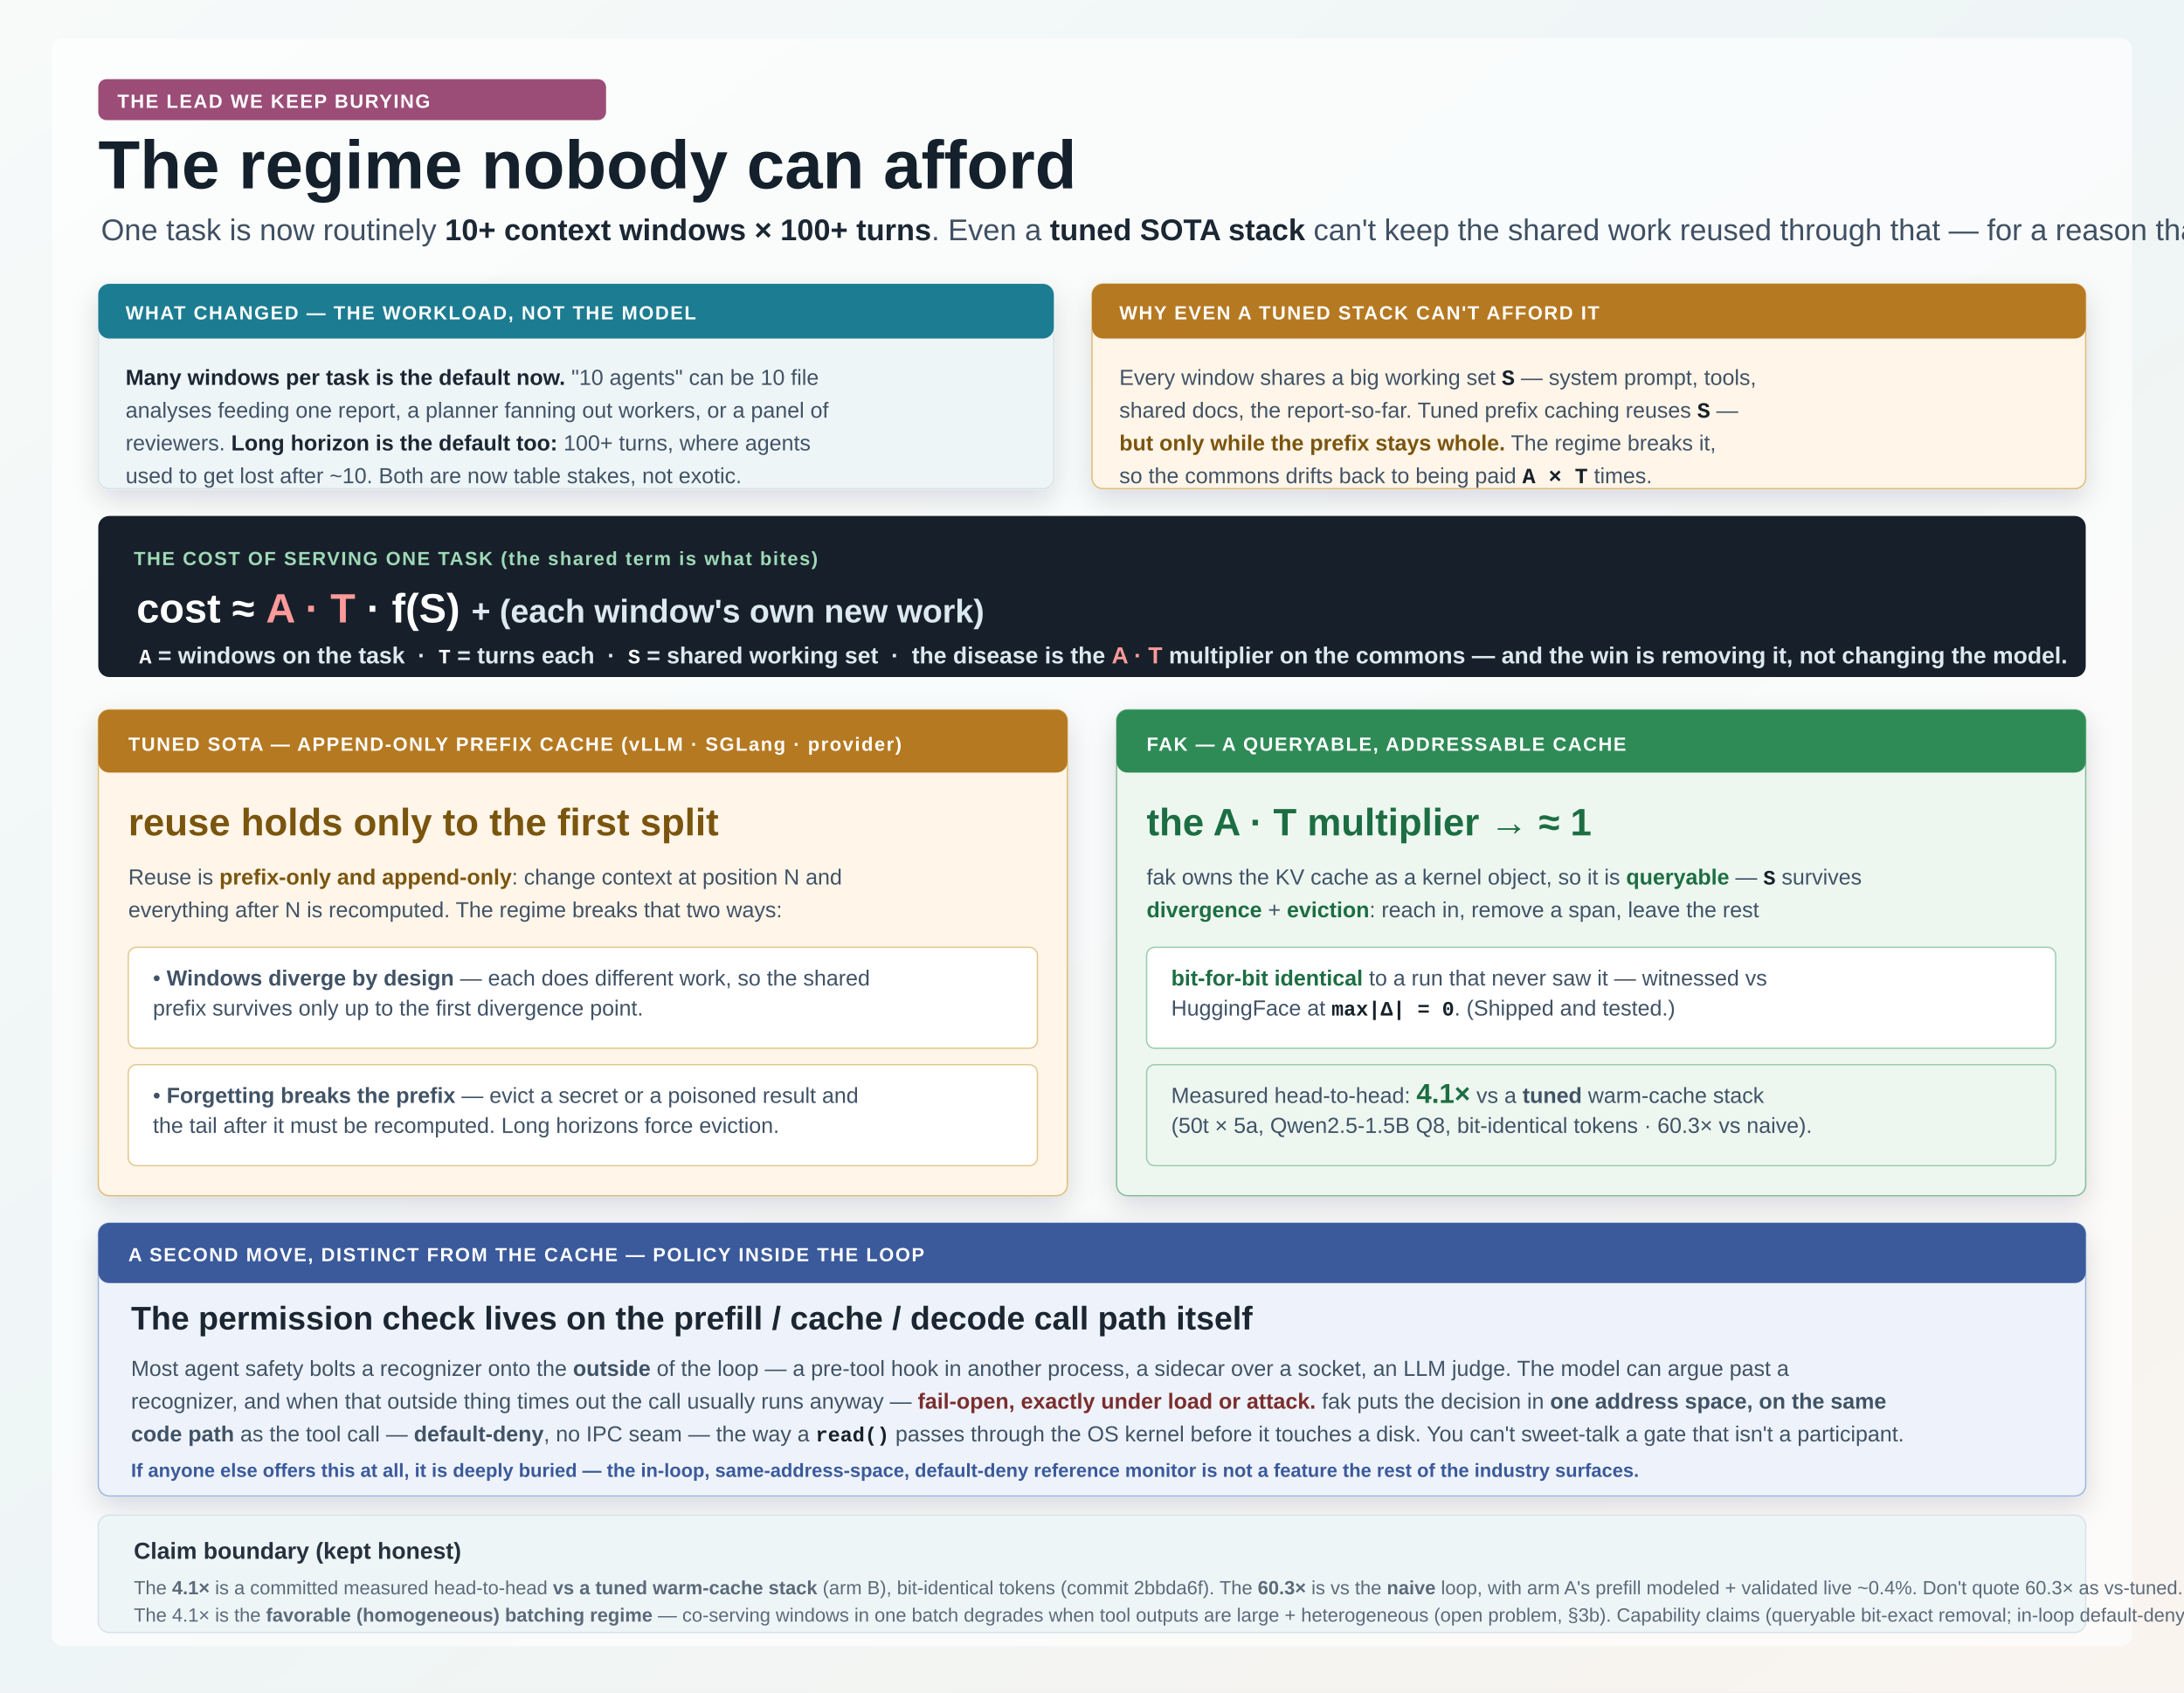
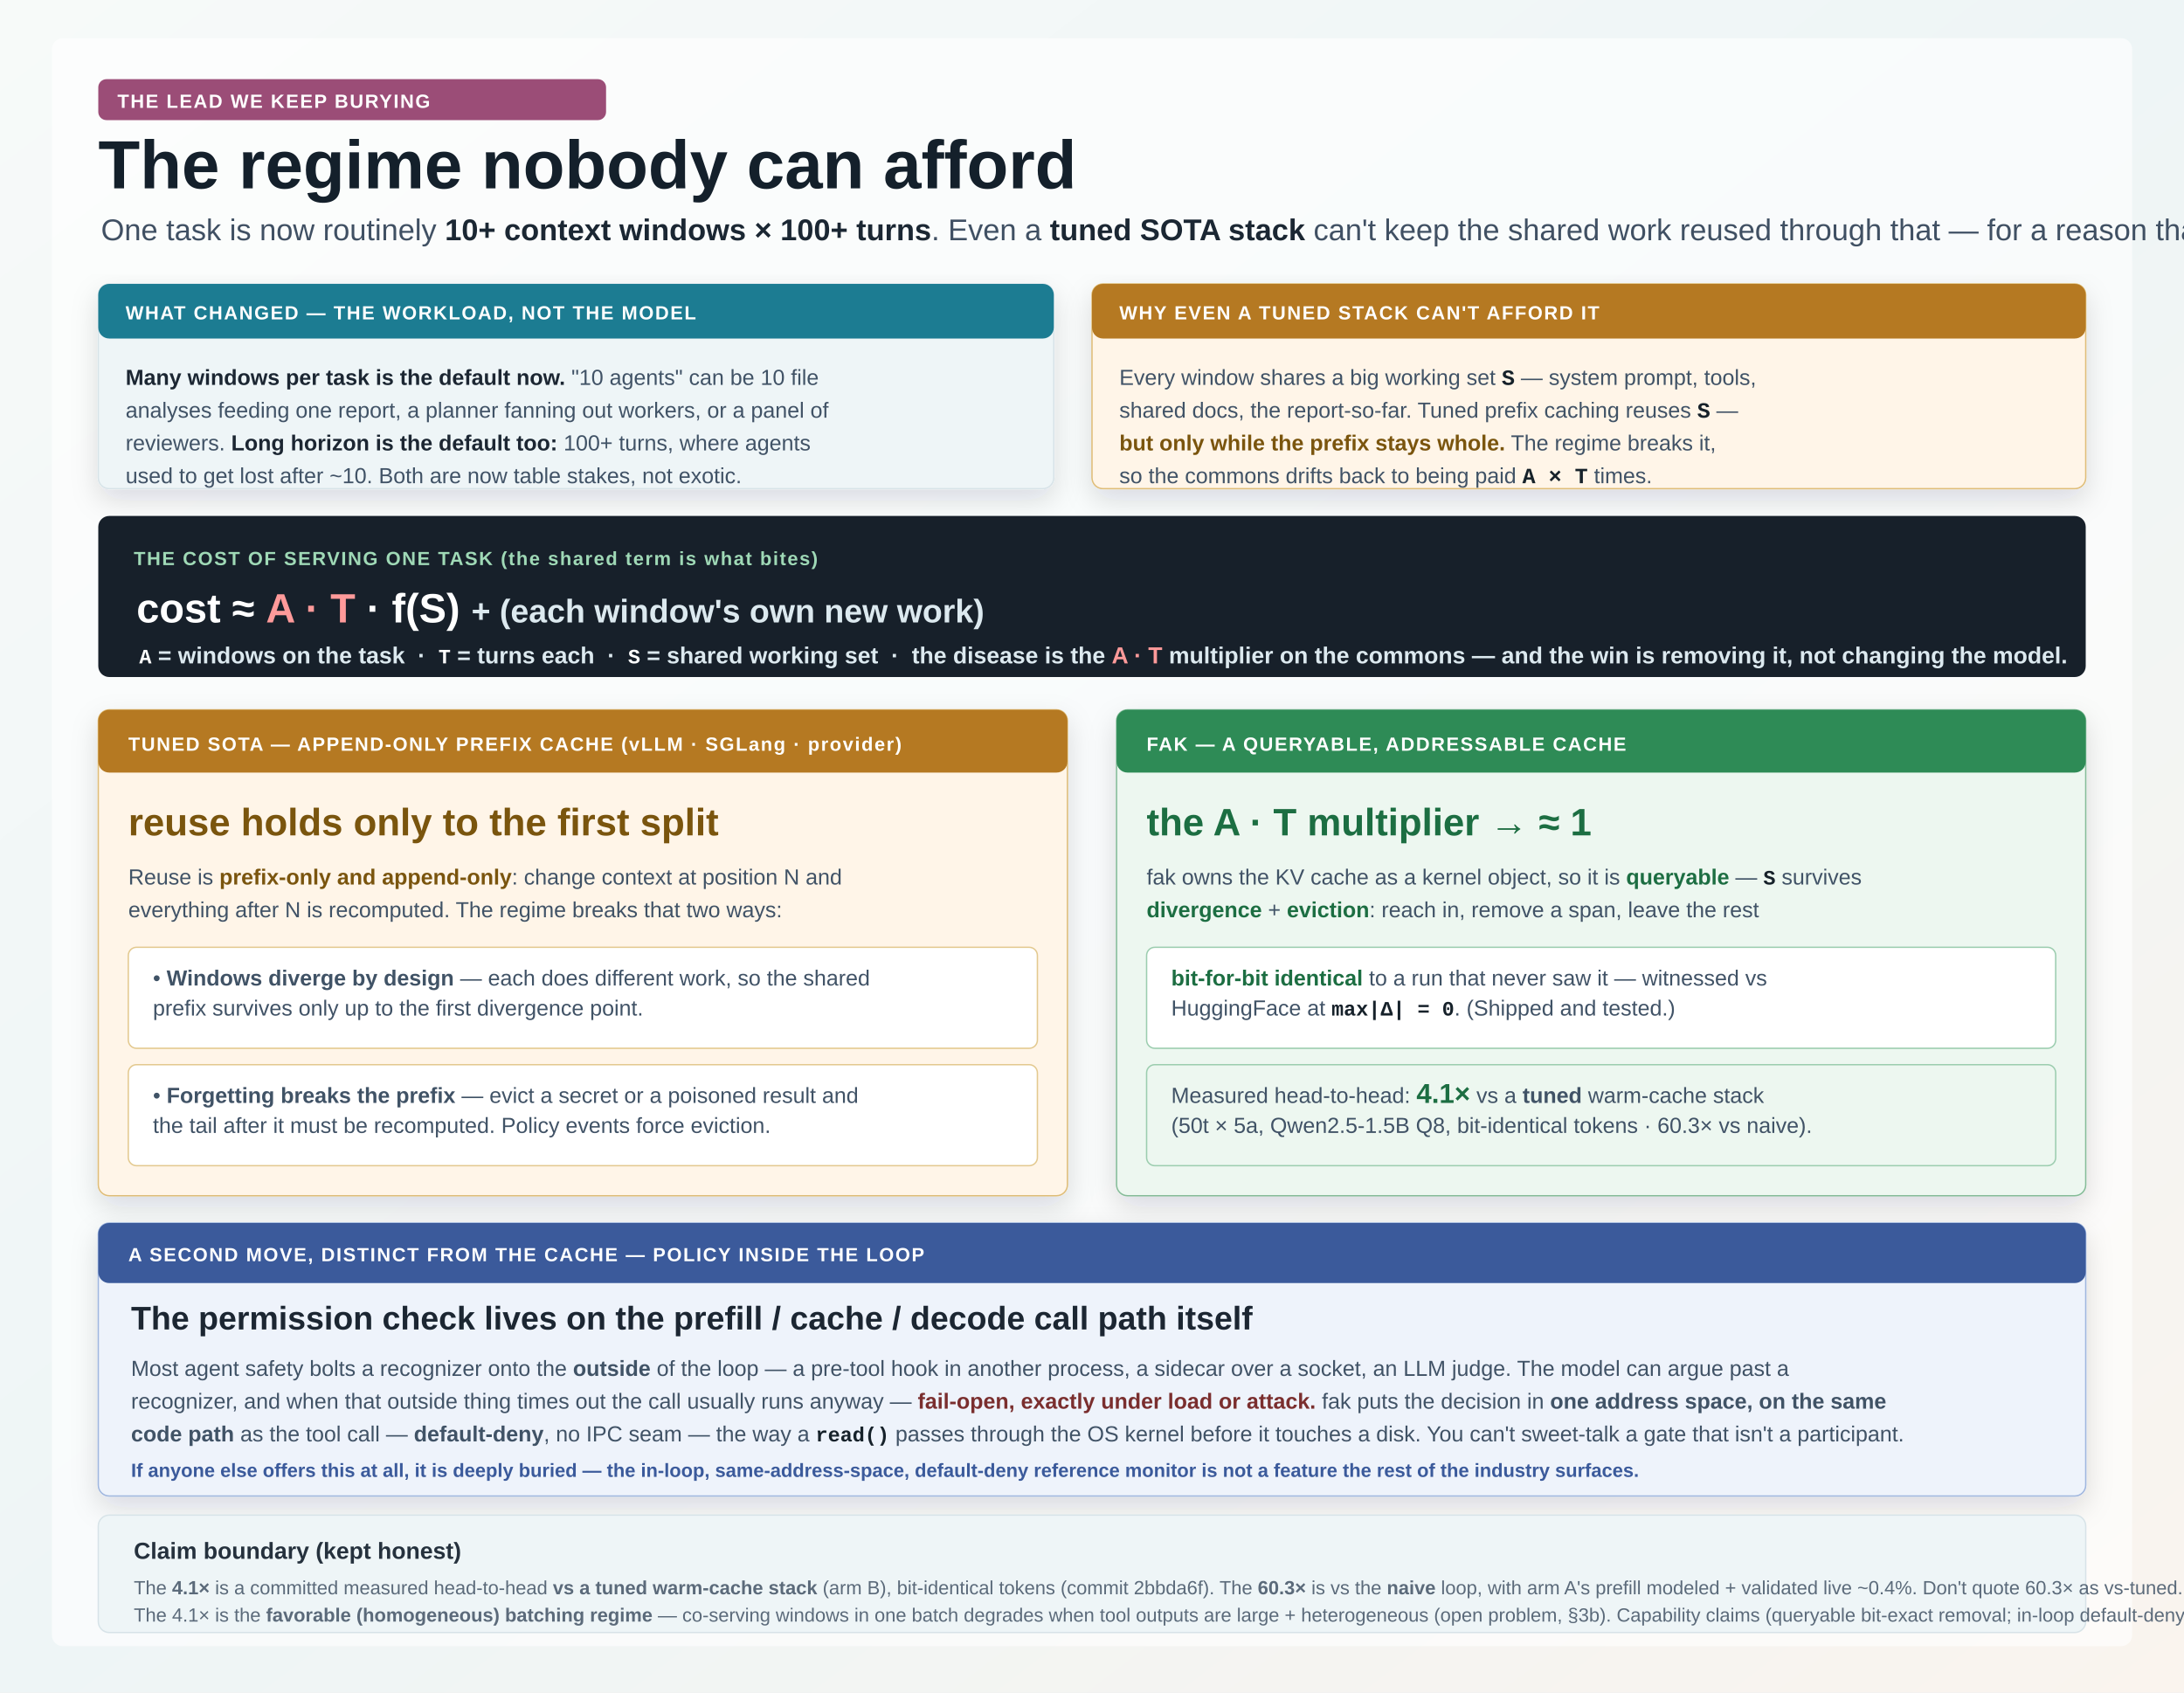
<svg xmlns="http://www.w3.org/2000/svg" width="1600" height="1240" viewBox="0 0 1600 1240" role="img" aria-labelledby="title desc">
  <defs>
    <linearGradient id="bg" x1="0" y1="0" x2="1" y2="1">
      <stop offset="0%" stop-color="#f7faf9" />
      <stop offset="50%" stop-color="#eef5f6" />
      <stop offset="100%" stop-color="#faf4ee" />
    </linearGradient>
    <filter id="shadow" x="-10%" y="-10%" width="120%" height="130%">
      <feDropShadow dx="0" dy="8" stdDeviation="10" flood-color="#14202b" flood-opacity="0.13" />
    </filter>
    <style>
      .title { font: 900 50px "Segoe UI", Arial, sans-serif; fill: #14202b; }
      .subtitle { font: 400 22px "Segoe UI", Arial, sans-serif; fill: #405063; }
      .kicker { font: 800 14px "Segoe UI", Arial, sans-serif; fill: #ffffff; letter-spacing: 1px; }
      .eq { font: 900 30px "Segoe UI", Arial, sans-serif; fill: #ffffff; }
      .eqSmall { font: 700 17px "Segoe UI", Arial, sans-serif; fill: #dce9ef; }
      .cardTitle { font: 800 24px "Segoe UI", Arial, sans-serif; fill: #1b2733; }
      .cardBody { font: 400 16px "Segoe UI", Arial, sans-serif; fill: #415266; }
      .big { font: 900 40px "Segoe UI", Arial, sans-serif; fill: #17202a; }
      .label { font: 800 17px "Segoe UI", Arial, sans-serif; fill: #25313d; }
      .small { font: 400 14px "Segoe UI", Arial, sans-serif; fill: #5b6a7a; }
      .mono { font: 700 18px "Consolas", "Courier New", monospace; fill: #17202a; }
      .card { fill: #ffffff; stroke: #d8e2e8; stroke-width: 1.5; }
      .warn { fill: #fff5e8; stroke: #dfbd78; }
      .ok { fill: #edf7f0; stroke: #85bc98; }
      .note { fill: #eef5f7; stroke: #d7e3e8; }
      .sec { fill: #eef3fb; stroke: #9fb6df; }
    </style>
  </defs>
  <rect width="1600" height="1240" fill="url(#bg)" />
  <rect x="38" y="28" width="1524" height="1178" rx="8" fill="#ffffff" opacity="0.62" />
  <rect x="72" y="58" width="372" height="30" rx="6" fill="#9b4d77" />
  <text x="86" y="79" class="kicker">THE LEAD WE KEEP BURYING</text>
  <text x="72" y="138" class="title">The regime nobody can afford</text>
  <text x="74" y="176" class="subtitle">One task is now routinely <tspan style="font-weight:800;fill:#1b2733">10+ context windows × 100+ turns</tspan>. Even a <tspan style="font-weight:800;fill:#1b2733">tuned SOTA stack</tspan> can't keep the shared work reused through that — for a reason that is structural, not a tuning gap.</text>
  <g filter="url(#shadow)">
    <rect x="72" y="208" width="700" height="150" rx="8" class="note" />
    <rect x="72" y="208" width="700" height="40" rx="8" fill="#1c7c92" />
    <text x="92" y="234" class="kicker">WHAT CHANGED — THE WORKLOAD, NOT THE MODEL</text>
    <text x="92" y="282" class="cardBody">
      <tspan style="font-weight:800;fill:#1b2733">Many windows per task is the default now.</tspan> "10 agents" can be 10 file</text>
    <text x="92" y="306" class="cardBody">analyses feeding one report, a planner fanning out workers, or a panel of</text>
    <text x="92" y="330" class="cardBody">reviewers. <tspan style="font-weight:800;fill:#1b2733">Long horizon is the default too:</tspan> 100+ turns, where agents</text>
    <text x="92" y="354" class="cardBody">used to get lost after ~10. Both are now table stakes, not exotic.</text>
  </g>
  <g filter="url(#shadow)">
    <rect x="800" y="208" width="728" height="150" rx="8" class="warn" />
    <rect x="800" y="208" width="728" height="40" rx="8" fill="#b57920" />
    <text x="820" y="234" class="kicker">WHY EVEN A TUNED STACK CAN'T AFFORD IT</text>
    <text x="820" y="282" class="cardBody">Every window shares a big working set <tspan class="mono" style="font-size:16px">S</tspan> — system prompt, tools,</text>
    <text x="820" y="306" class="cardBody">shared docs, the report-so-far. Tuned prefix caching reuses <tspan class="mono" style="font-size:16px">S</tspan> —</text>
    <text x="820" y="330" class="cardBody">
      <tspan style="font-weight:800;fill:#7a5410">but only while the prefix stays whole.</tspan> The regime breaks it,</text>
    <text x="820" y="354" class="cardBody">so the commons drifts back to being paid <tspan class="mono" style="font-size:16px">A × T</tspan> times.</text>
  </g>
  <rect x="72" y="378" width="1456" height="118" rx="8" fill="#17202a" />
  <text x="98" y="414" class="kicker" style="fill:#9fd9b6">THE COST OF SERVING ONE TASK (the shared term is what bites)</text>
  <text x="100" y="456" class="eq">cost  ≈  <tspan style="fill:#ff9a9a">A · T</tspan> · f(S)  <tspan style="fill:#dce9ef;font-weight:700;font-size:24px">+  (each window's own new work)</tspan>
  </text>
  <text x="102" y="486" class="eqSmall">
    <tspan class="mono" style="fill:#ffffff;font-size:15px">A</tspan> = windows on the task  ·  <tspan class="mono" style="fill:#ffffff;font-size:15px">T</tspan> = turns each  ·  <tspan class="mono" style="fill:#ffffff;font-size:15px">S</tspan> = shared working set  ·  the disease is the <tspan style="fill:#ff9a9a;font-weight:800">A · T</tspan> multiplier on the commons — and the win is removing it, not changing the model.</text>
  <g filter="url(#shadow)">
    <rect x="72" y="520" width="710" height="356" rx="8" class="warn" />
    <rect x="72" y="520" width="710" height="46" rx="8" fill="#b57920" />
    <text x="94" y="550" class="kicker">TUNED SOTA — APPEND-ONLY PREFIX CACHE (vLLM · SGLang · provider)</text>
    <text x="94" y="612" class="big" style="font-size:28px;fill:#7a5410">reuse holds only to the first split</text>
    <text x="94" y="648" class="cardBody">Reuse is <tspan style="font-weight:800;fill:#7a5410">prefix-only and append-only</tspan>: change context at position N and</text>
    <text x="94" y="672" class="cardBody">everything after N is recomputed. The regime breaks that two ways:</text>
    <rect x="94" y="694" width="666" height="74" rx="6" fill="#ffffff" stroke="#e3c98f" />
    <text x="112" y="722" class="cardBody">• <tspan style="font-weight:800">Windows diverge by design</tspan> — each does different work, so the shared</text>
    <text x="112" y="744" class="cardBody">  prefix survives only up to the first divergence point.</text>
    <rect x="94" y="780" width="666" height="74" rx="6" fill="#ffffff" stroke="#e3c98f" />
    <text x="112" y="808" class="cardBody">• <tspan style="font-weight:800">Forgetting breaks the prefix</tspan> — evict a secret or a poisoned result and</text>
-     <text x="112" y="830" class="cardBody">  the tail after it must be recomputed. Long horizons force eviction.</text>
+     <text x="112" y="830" class="cardBody">  the tail after it must be recomputed. Policy events force eviction.</text>
  </g>
  <g filter="url(#shadow)">
    <rect x="818" y="520" width="710" height="356" rx="8" class="ok" />
    <rect x="818" y="520" width="710" height="46" rx="8" fill="#2e8b57" />
    <text x="840" y="550" class="kicker">FAK — A QUERYABLE, ADDRESSABLE CACHE</text>
    <text x="840" y="612" class="big" style="font-size:28px;fill:#1f6e43">the A · T multiplier → ≈ 1</text>
    <text x="840" y="648" class="cardBody">fak owns the KV cache as a kernel object, so it is <tspan style="font-weight:800;fill:#1f6e43">queryable</tspan> — <tspan class="mono" style="font-size:15px">S</tspan> survives</text>
    <text x="840" y="672" class="cardBody">
      <tspan style="font-weight:800;fill:#1f6e43">divergence</tspan> + <tspan style="font-weight:800;fill:#1f6e43">eviction</tspan>: reach in, remove a span, leave the rest</text>
    <rect x="840" y="694" width="666" height="74" rx="6" fill="#ffffff" stroke="#9ccdaf" />
    <text x="858" y="722" class="cardBody">
      <tspan style="font-weight:800;fill:#1f6e43">bit-for-bit identical</tspan> to a run that never saw it — witnessed vs</text>
    <text x="858" y="744" class="cardBody">HuggingFace at <tspan class="mono" style="font-size:15px">max|Δ| = 0</tspan>. (Shipped and tested.)</text>
    <rect x="840" y="780" width="666" height="74" rx="6" fill="#edf7f0" stroke="#9ccdaf" />
    <text x="858" y="808" class="cardBody">Measured head-to-head: <tspan style="font-weight:900;fill:#1f6e43;font-size:20px">4.1×</tspan> vs a <tspan style="font-weight:800">tuned</tspan> warm-cache stack</text>
    <text x="858" y="830" class="cardBody">(50t × 5a, Qwen2.5-1.5B Q8, bit-identical tokens · 60.3× vs naive).</text>
  </g>
  <g filter="url(#shadow)">
    <rect x="72" y="896" width="1456" height="200" rx="8" class="sec" />
    <rect x="72" y="896" width="1456" height="44" rx="8" fill="#3a5a9b" />
    <text x="94" y="924" class="kicker">A SECOND MOVE, DISTINCT FROM THE CACHE — POLICY INSIDE THE LOOP</text>
    <text x="96" y="974" class="cardTitle">The permission check lives on the prefill / cache / decode call path itself</text>
    <text x="96" y="1008" class="cardBody">Most agent safety bolts a recognizer onto the <tspan style="font-weight:800">outside</tspan> of the loop — a pre-tool hook in another process, a sidecar over a socket, an LLM judge. The model can argue past a</text>
    <text x="96" y="1032" class="cardBody">recognizer, and when that outside thing times out the call usually runs anyway — <tspan style="font-weight:800;fill:#7a2f2f">fail-open, exactly under load or attack.</tspan> fak puts the decision in <tspan style="font-weight:800">one address space, on the same</tspan>
    </text>
    <text x="96" y="1056" class="cardBody">
      <tspan style="font-weight:800">code path</tspan> as the tool call — <tspan style="font-weight:800">default-deny</tspan>, no IPC seam — the way a <tspan class="mono" style="font-size:15px">read()</tspan> passes through the OS kernel before it touches a disk. You can't sweet-talk a gate that isn't a participant.</text>
    <text x="96" y="1082" class="small" style="font-weight:700;fill:#3a5a9b">If anyone else offers this at all, it is deeply buried — the in-loop, same-address-space, default-deny reference monitor is not a feature the rest of the industry surfaces.</text>
  </g>
  <rect x="72" y="1110" width="1456" height="86" rx="8" class="note" />
  <text x="98" y="1142" class="label">Claim boundary (kept honest)</text>
  <text x="98" y="1168" class="small">The <tspan style="font-weight:700">4.1×</tspan> is a committed measured head-to-head <tspan style="font-weight:700">vs a tuned warm-cache stack</tspan> (arm B), bit-identical tokens (commit 2bbda6f). The <tspan style="font-weight:700">60.3×</tspan> is vs the <tspan style="font-weight:700">naive</tspan> loop, with arm A's prefill modeled + validated live ~0.4%. Don't quote 60.3× as vs-tuned.</text>
  <text x="98" y="1188" class="small">The 4.1× is the <tspan style="font-weight:700">favorable (homogeneous) batching regime</tspan> — co-serving windows in one batch degrades when tool outputs are large + heterogeneous (open problem, §3b). Capability claims (queryable bit-exact removal; in-loop default-deny) hold regardless. "Collapses A·T" is the cost model, not a new attention exponent. All numbers → BENCHMARK-AUTHORITY.md.</text>
</svg>
